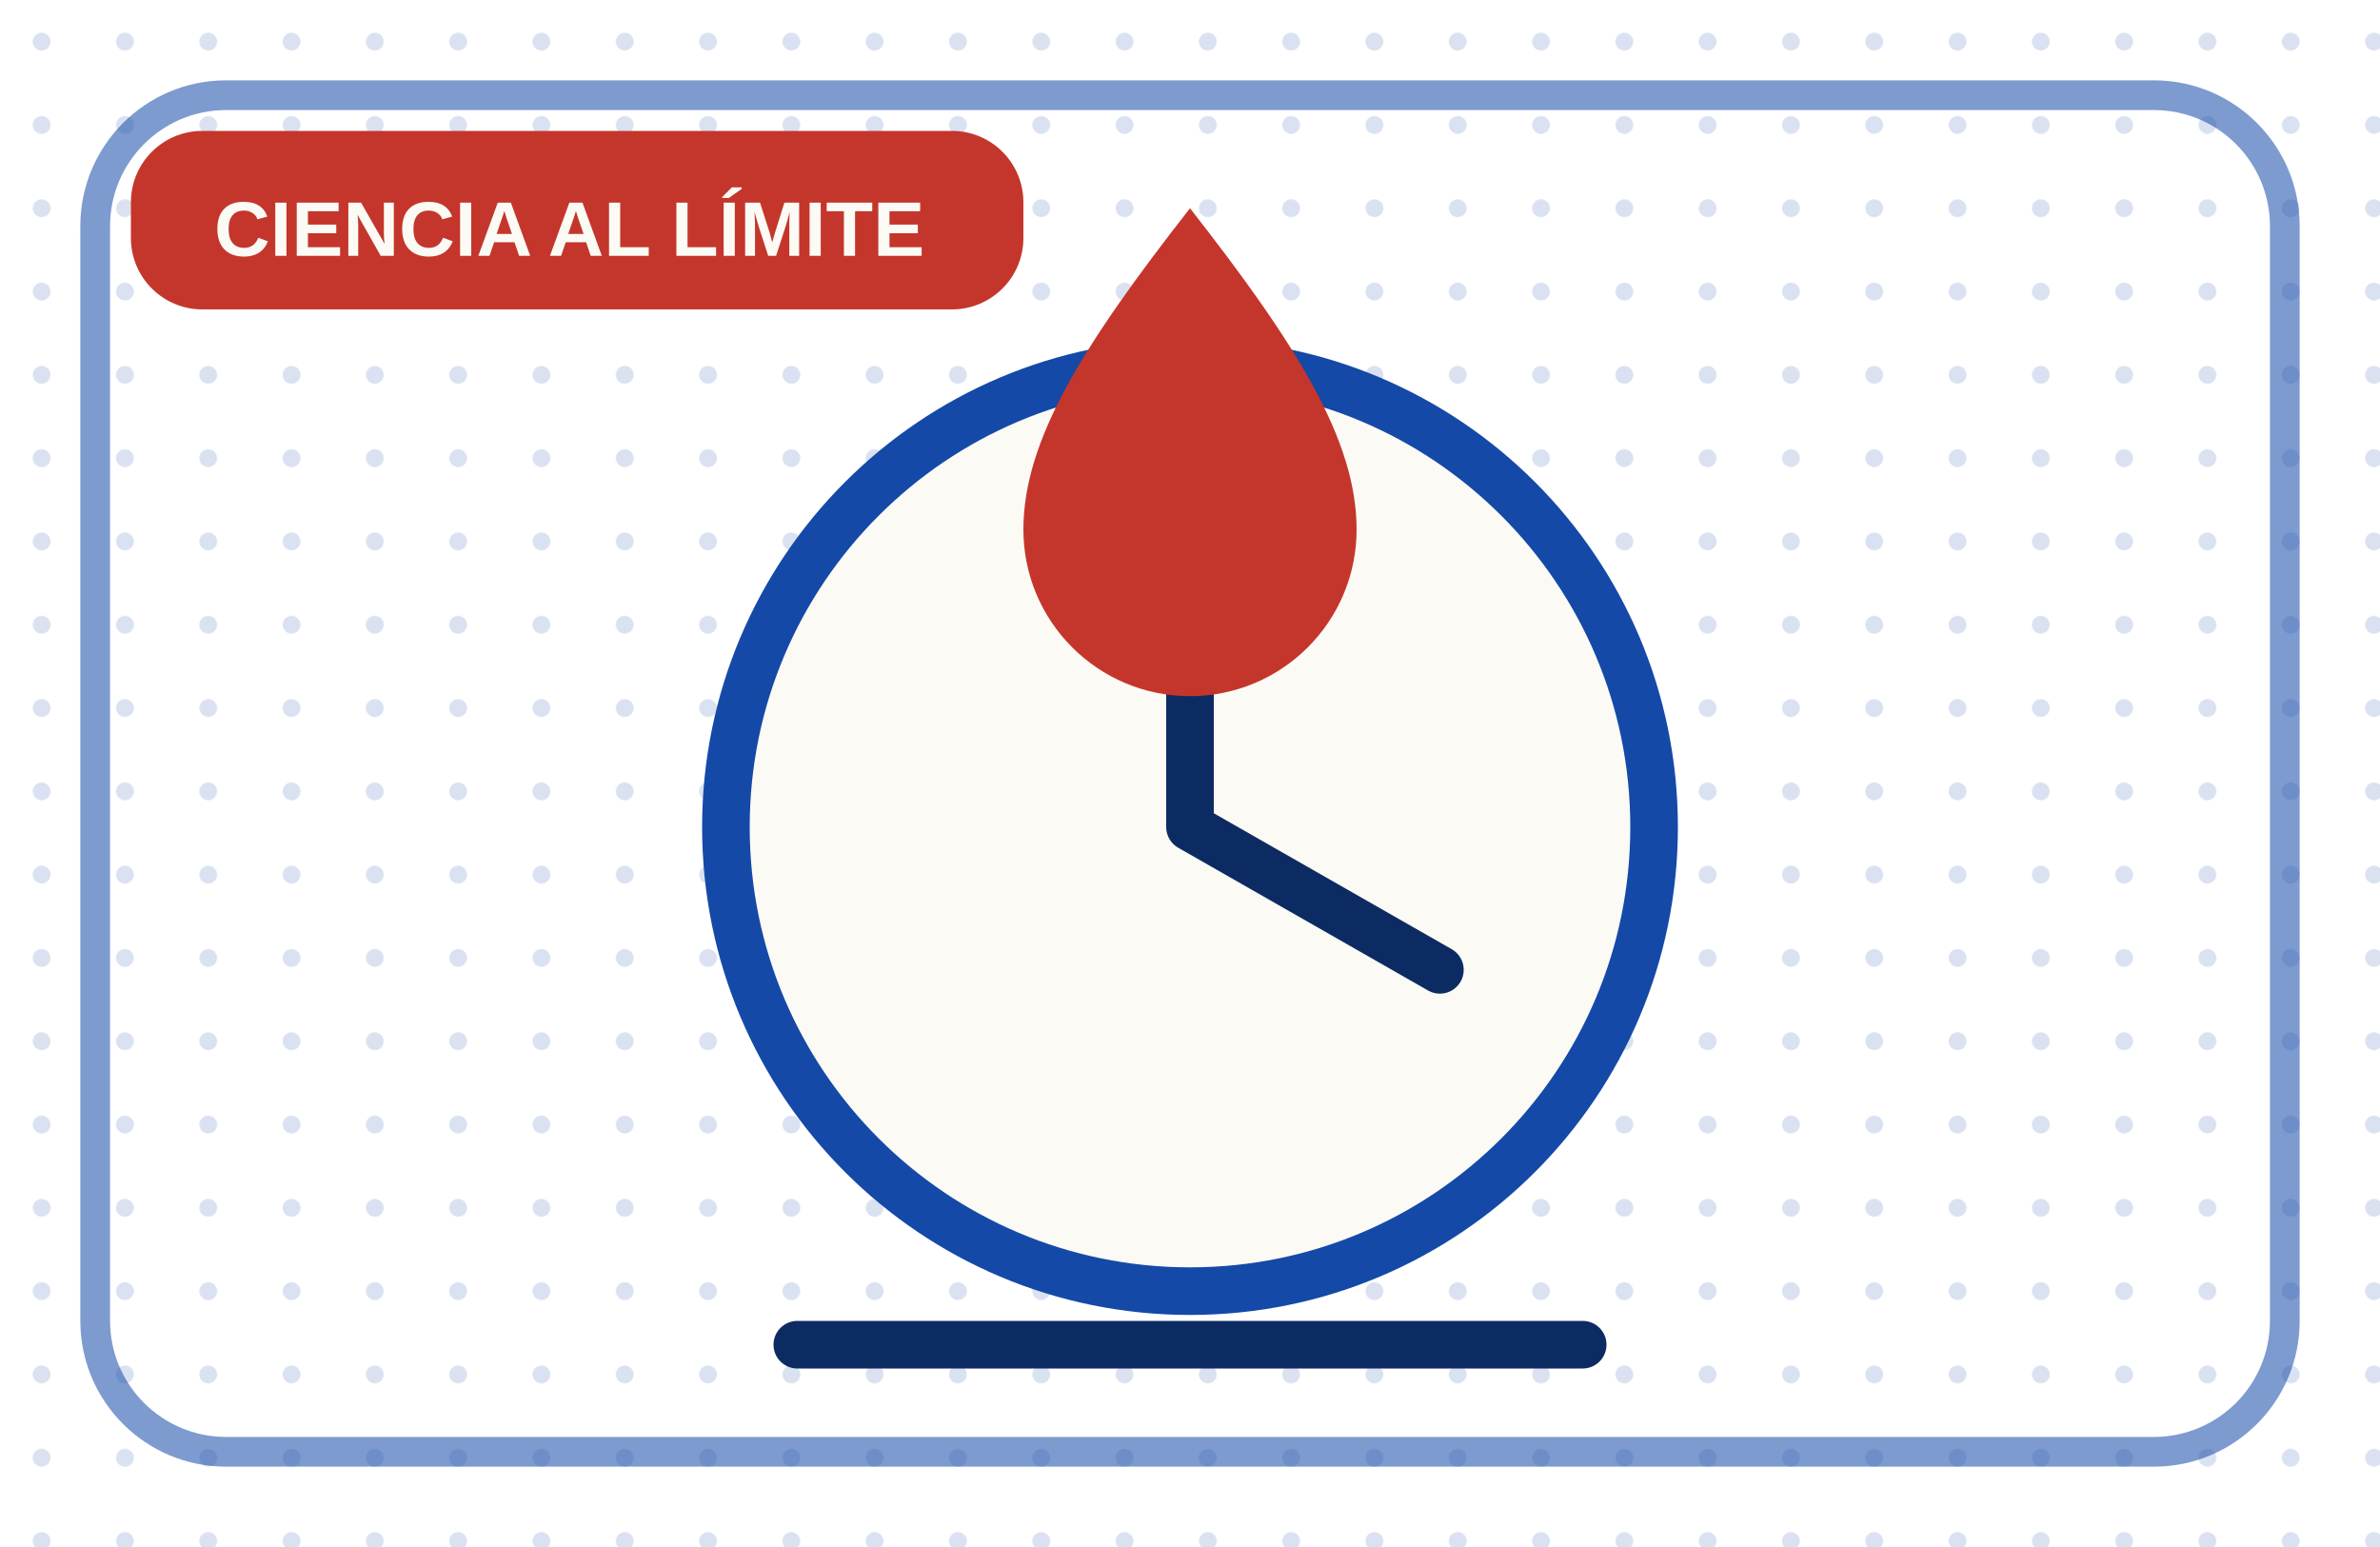
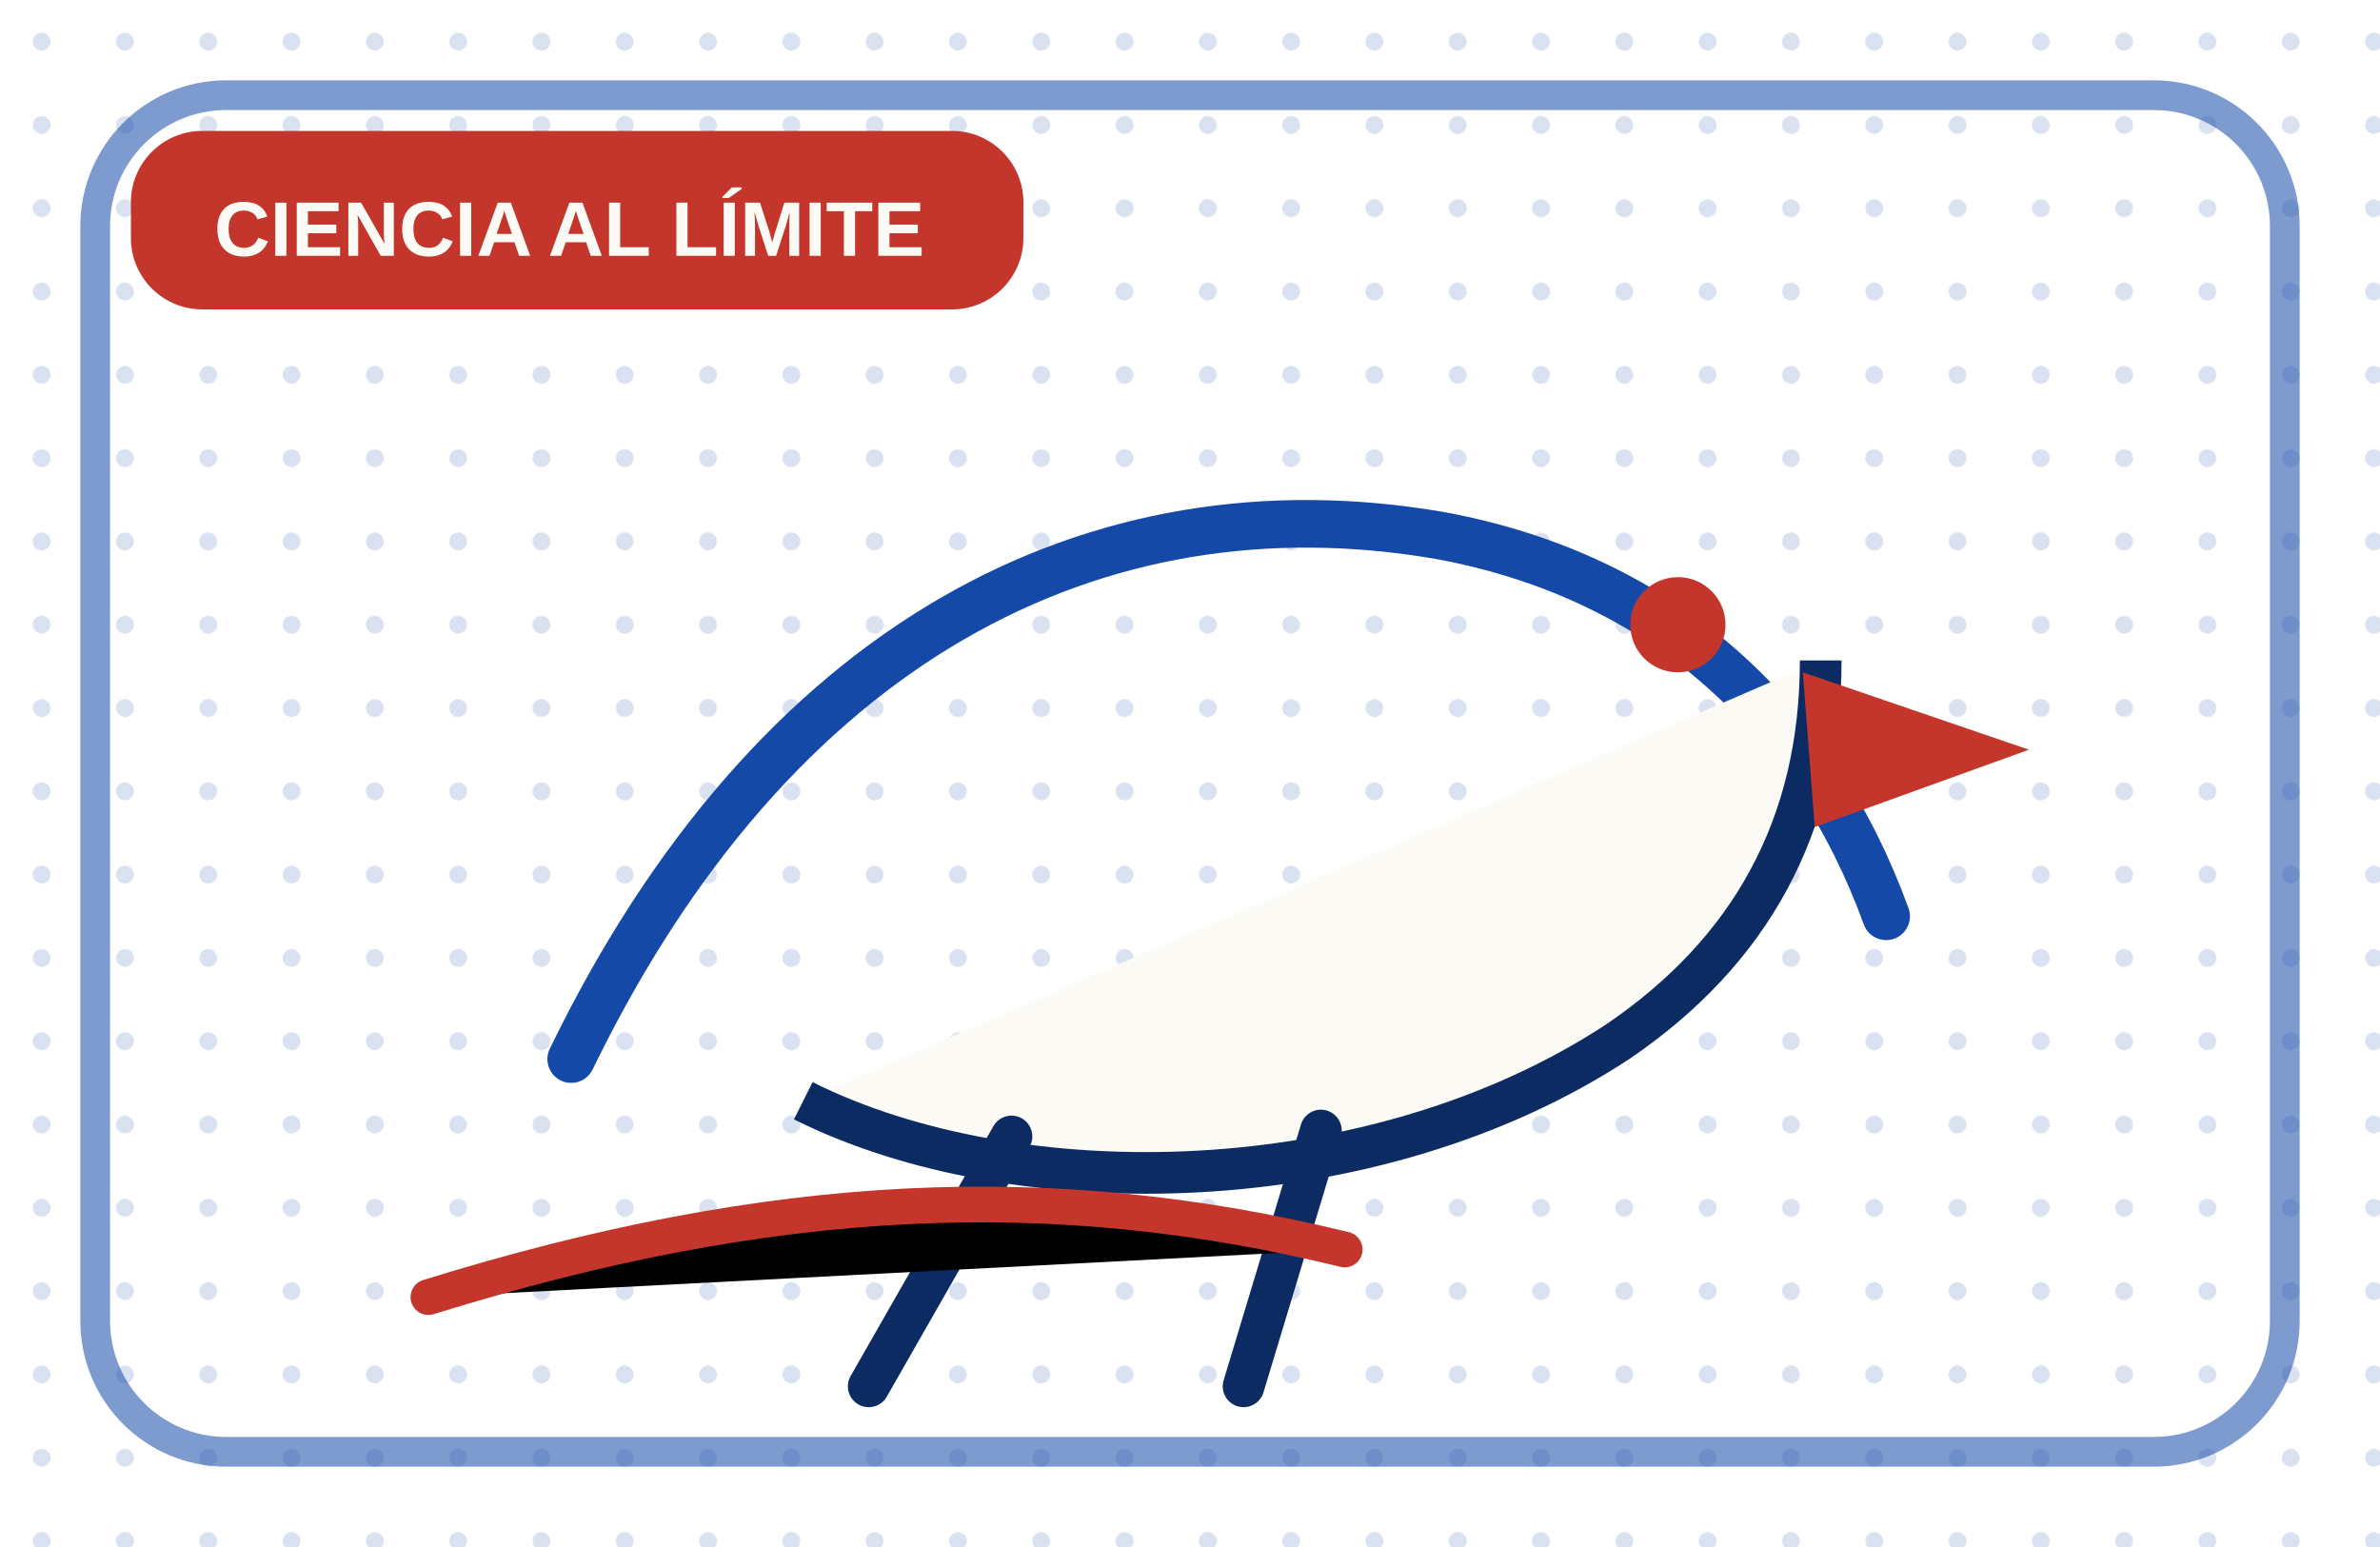
<svg xmlns="http://www.w3.org/2000/svg" viewBox="0 0 400 260" role="img" aria-label="1.121 especies marinas nuevas en un año">
  <defs>
    <pattern id="fondo" width="14" height="14" patternUnits="userSpaceOnUse">
      <circle cx="7" cy="7" r="1.5" fill="#1449A8" opacity=".16" />
    </pattern>
  </defs>
  <rect width="400" height="260" fill="#fff" />
  <rect width="400" height="260" fill="url(#fondo)" />
  <rect x="16" y="16" width="368" height="228" rx="22" fill="none" stroke="#1449A8" stroke-width="5" opacity=".55" />
-   <circle cx="200" cy="139" r="78" fill="#FBFAF5" stroke="#1449A8" stroke-width="8" />
-   <path d="M200 139V90M200 139l42 24" stroke="#0D2B63" stroke-width="8" stroke-linecap="round" />
-   <path d="M200 35c-18 23-28 39-28 54a28 28 0 0 0 56 0c0-15-10-31-28-54z" fill="#C4362B" />
-   <path d="M134 226h132" stroke="#0D2B63" stroke-width="8" stroke-linecap="round" />
+   <path d="M96 178c34-70 88-98 146-88 38 7 63 31 75 64" fill="none" stroke="#1449A8" stroke-width="8" stroke-linecap="round" />
+   <path d="M135 185c36 18 96 17 137-10 22-15 34-36 34-64" fill="#FBFAF5" stroke="#0D2B63" stroke-width="7" />
+   <circle cx="282" cy="105" r="8" fill="#C4362B" />
+   <path d="M303 113l38 13-36 13z" fill="#C4362B" />
+   <path d="M170 191l-24 42M222 190l-13 43" stroke="#0D2B63" stroke-width="7" stroke-linecap="round" />
+   <path d="M72 218c58-18 105-20 154-8" stroke="#C4362B" stroke-width="6" stroke-linecap="round" />
  <rect x="22" y="22" rx="12" width="150" height="30" fill="#C4362B" />
  <text x="36" y="43" font-family="Karla, Arial, sans-serif" font-size="13" font-weight="800" fill="#FBFAF5">CIENCIA AL LÍMITE</text>
</svg>
